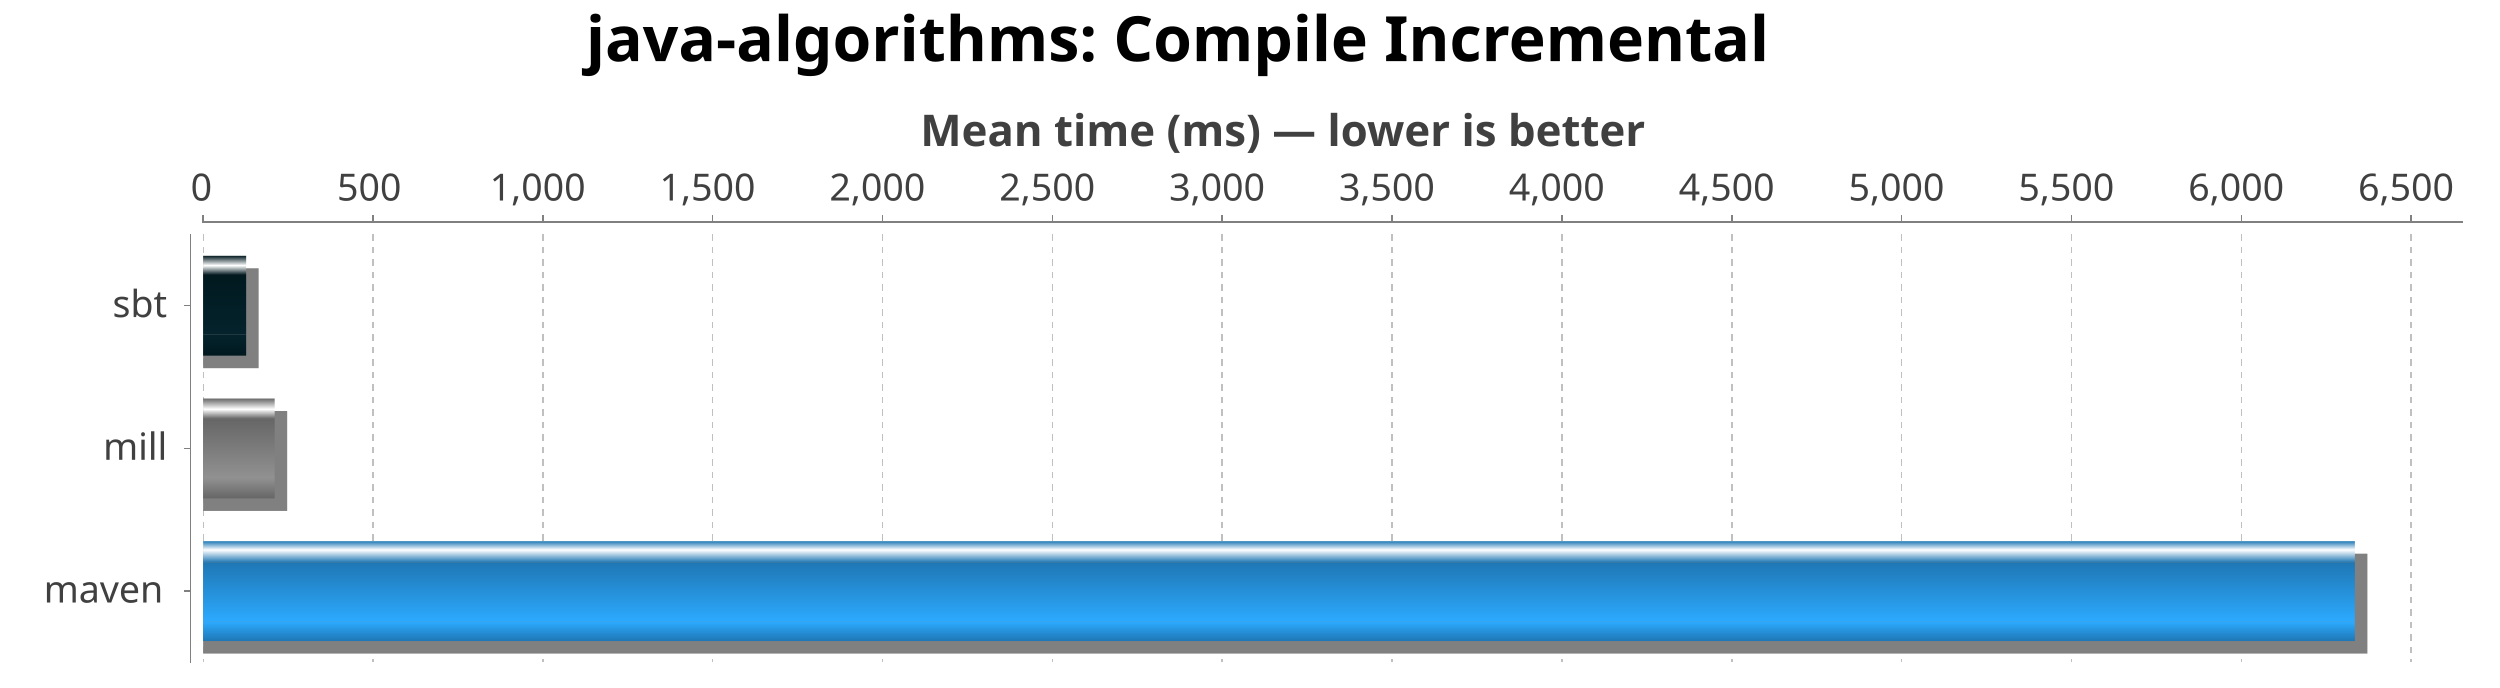
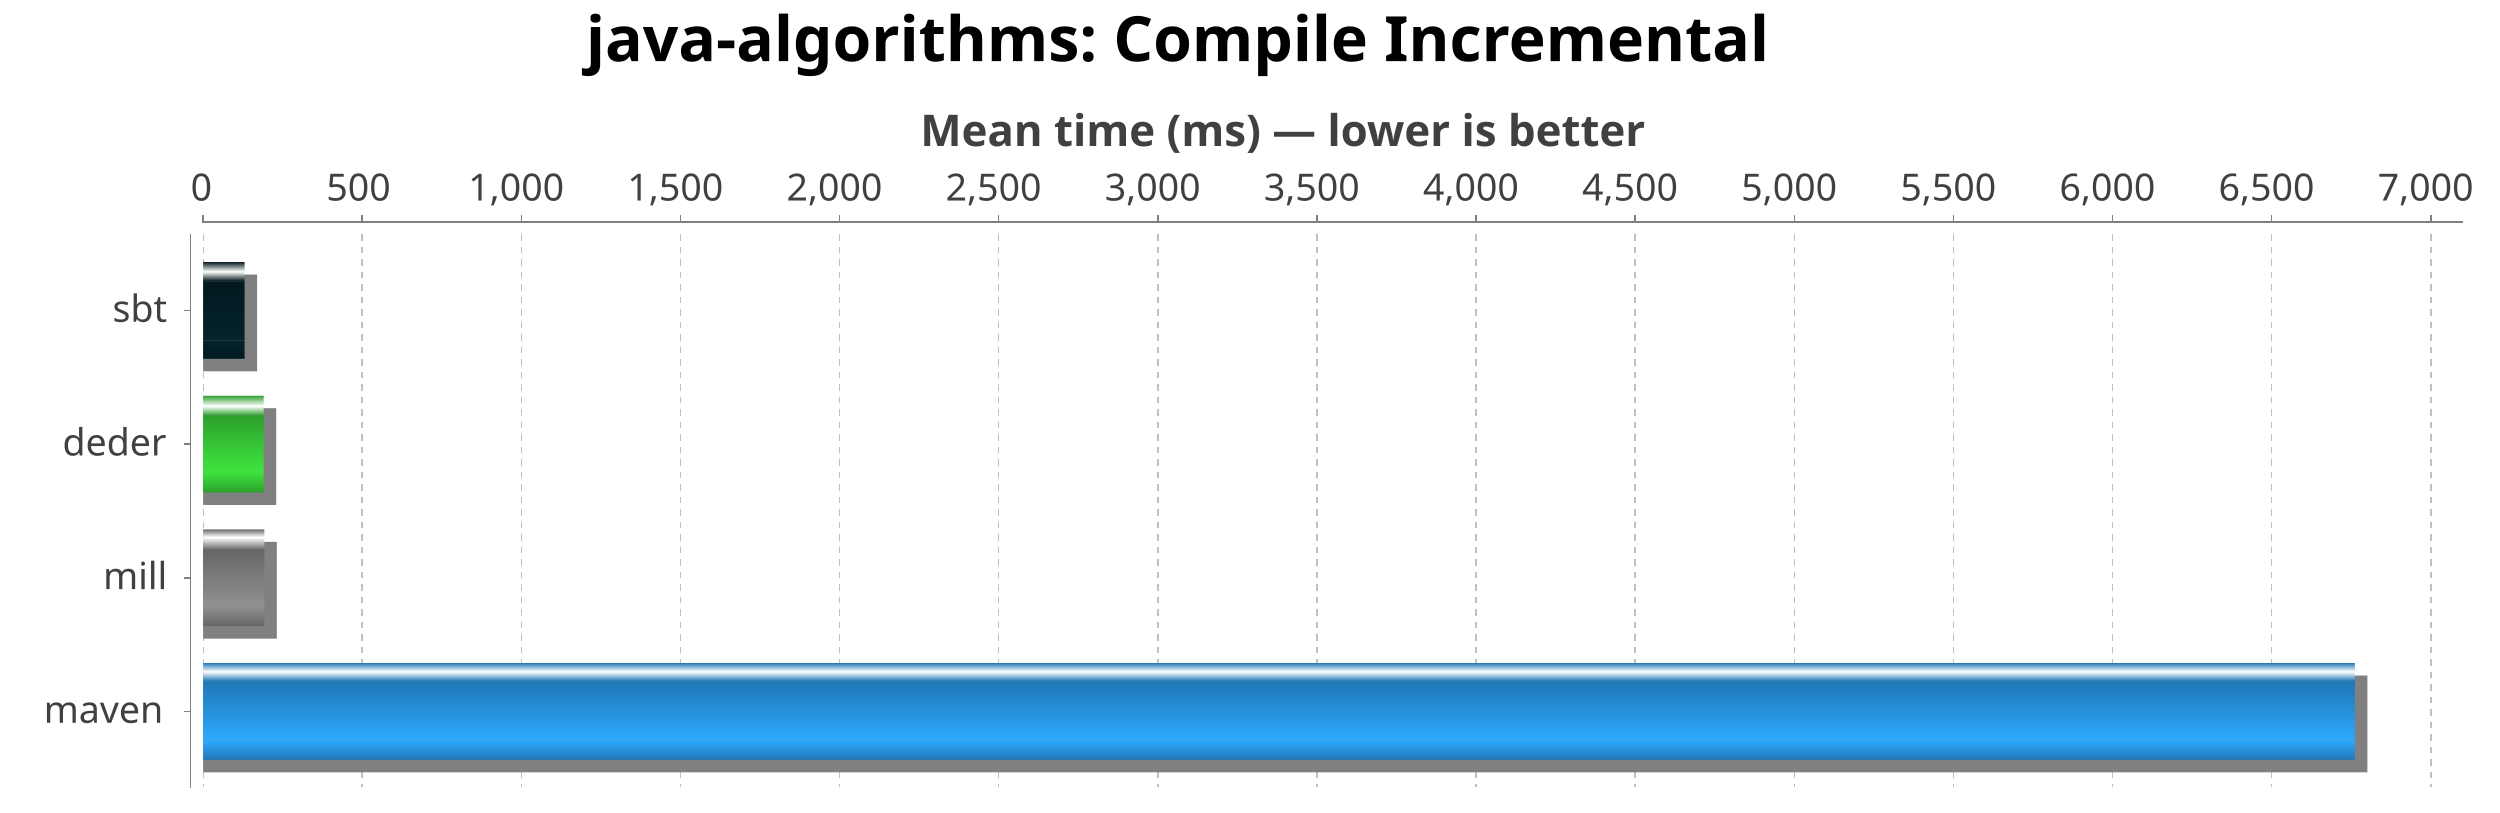
- <svg xmlns="http://www.w3.org/2000/svg" width="800" height="220" text-rendering="auto" shape-rendering="auto">
+ <svg xmlns="http://www.w3.org/2000/svg" width="800" height="260" text-rendering="auto" shape-rendering="auto">
  <defs>
-     <linearGradient id="_81291638465gp3" x1="0" y1="107" x2="0" y2="113.82" gradientUnits="userSpaceOnUse">
+     <linearGradient id="_73966689876gp10" x1="0" y1="176" x2="0" y2="194" gradientUnits="userSpaceOnUse">
+       <stop offset="0%" stop-color="rgb(102,102,102)" />
+       <stop offset="100%" stop-color="rgb(145,145,145)" />
+     </linearGradient>
+     <linearGradient id="_73966689876gp3" x1="0" y1="109" x2="0" y2="114.82" gradientUnits="userSpaceOnUse">
      <stop offset="0%" stop-color="rgb(4,35,44)" />
      <stop offset="100%" stop-color="rgb(1,25,31)" />
    </linearGradient>
-     <linearGradient id="_81291638465gp5" x1="0" y1="131" x2="0" y2="134" gradientUnits="userSpaceOnUse">
+     <linearGradient id="_73966689876gp5" x1="0" y1="130" x2="0" y2="133" gradientUnits="userSpaceOnUse">
+       <stop offset="0%" stop-color="rgb(255,255,255)" />
+       <stop offset="100%" stop-color="rgb(44,160,44)" />
+     </linearGradient>
+     <linearGradient id="_73966689876gp14" x1="0" y1="218" x2="0" y2="237" gradientUnits="userSpaceOnUse">
+       <stop offset="0%" stop-color="rgb(31,119,180)" />
+       <stop offset="100%" stop-color="rgb(44,170,255)" />
+     </linearGradient>
+     <linearGradient id="_73966689876gp15" x1="0" y1="237" x2="0" y2="243.15" gradientUnits="userSpaceOnUse">
+       <stop offset="0%" stop-color="rgb(44,170,255)" />
+       <stop offset="100%" stop-color="rgb(31,119,180)" />
+     </linearGradient>
+     <linearGradient id="_73966689876gp2" x1="0" y1="90" x2="0" y2="109" gradientUnits="userSpaceOnUse">
+       <stop offset="0%" stop-color="rgb(1,25,31)" />
+       <stop offset="100%" stop-color="rgb(4,35,44)" />
+     </linearGradient>
+     <linearGradient id="_73966689876gp9" x1="0" y1="172" x2="0" y2="176" gradientUnits="userSpaceOnUse">
      <stop offset="0%" stop-color="rgb(255,255,255)" />
      <stop offset="100%" stop-color="rgb(102,102,102)" />
    </linearGradient>
-     <linearGradient id="_81291638465gp7" x1="0" y1="153" x2="0" y2="159.48" gradientUnits="userSpaceOnUse">
+     <linearGradient id="_73966689876gp12" x1="0" y1="212.18" x2="0" y2="215" gradientUnits="userSpaceOnUse">
+       <stop offset="0%" stop-color="rgb(31,119,180)" />
+       <stop offset="100%" stop-color="rgb(255,255,255)" />
+     </linearGradient>
+     <linearGradient id="_73966689876gp4" x1="0" y1="126.62" x2="0" y2="130" gradientUnits="userSpaceOnUse">
+       <stop offset="0%" stop-color="rgb(44,160,44)" />
+       <stop offset="100%" stop-color="rgb(255,255,255)" />
+     </linearGradient>
+     <linearGradient id="_73966689876gp6" x1="0" y1="133" x2="0" y2="151" gradientUnits="userSpaceOnUse">
+       <stop offset="0%" stop-color="rgb(44,160,44)" />
+       <stop offset="100%" stop-color="rgb(62,228,62)" />
+     </linearGradient>
+     <linearGradient id="_73966689876gp13" x1="0" y1="215" x2="0" y2="218" gradientUnits="userSpaceOnUse">
+       <stop offset="0%" stop-color="rgb(255,255,255)" />
+       <stop offset="100%" stop-color="rgb(31,119,180)" />
+     </linearGradient>
+     <linearGradient id="_73966689876gp1" x1="0" y1="87" x2="0" y2="90" gradientUnits="userSpaceOnUse">
+       <stop offset="0%" stop-color="rgb(255,255,255)" />
+       <stop offset="100%" stop-color="rgb(1,25,31)" />
+     </linearGradient>
+     <linearGradient id="_73966689876gp7" x1="0" y1="151" x2="0" y2="157.6" gradientUnits="userSpaceOnUse">
+       <stop offset="0%" stop-color="rgb(62,228,62)" />
+       <stop offset="100%" stop-color="rgb(44,160,44)" />
+     </linearGradient>
+     <linearGradient id="_73966689876gp8" x1="0" y1="169.4" x2="0" y2="172" gradientUnits="userSpaceOnUse">
+       <stop offset="0%" stop-color="rgb(102,102,102)" />
+       <stop offset="100%" stop-color="rgb(255,255,255)" />
+     </linearGradient>
+     <linearGradient id="_73966689876gp11" x1="0" y1="194" x2="0" y2="200.38" gradientUnits="userSpaceOnUse">
      <stop offset="0%" stop-color="rgb(145,145,145)" />
      <stop offset="100%" stop-color="rgb(102,102,102)" />
    </linearGradient>
-     <linearGradient id="_81291638465gp2" x1="0" y1="88" x2="0" y2="107" gradientUnits="userSpaceOnUse">
-       <stop offset="0%" stop-color="rgb(1,25,31)" />
-       <stop offset="100%" stop-color="rgb(4,35,44)" />
-     </linearGradient>
-     <linearGradient id="_81291638465gp11" x1="0" y1="199" x2="0" y2="205.15" gradientUnits="userSpaceOnUse">
-       <stop offset="0%" stop-color="rgb(44,170,255)" />
-       <stop offset="100%" stop-color="rgb(31,119,180)" />
-     </linearGradient>
-     <linearGradient id="_81291638465gp0" x1="0" y1="81.85" x2="0" y2="85" gradientUnits="userSpaceOnUse">
+     <linearGradient id="_73966689876gp0" x1="0" y1="83.85" x2="0" y2="87" gradientUnits="userSpaceOnUse">
      <stop offset="0%" stop-color="rgb(1,25,31)" />
      <stop offset="100%" stop-color="rgb(255,255,255)" />
    </linearGradient>
-     <linearGradient id="_81291638465gp4" x1="0" y1="127.52" x2="0" y2="131" gradientUnits="userSpaceOnUse">
-       <stop offset="0%" stop-color="rgb(102,102,102)" />
-       <stop offset="100%" stop-color="rgb(255,255,255)" />
-     </linearGradient>
-     <linearGradient id="_81291638465gp8" x1="0" y1="173.18" x2="0" y2="176" gradientUnits="userSpaceOnUse">
-       <stop offset="0%" stop-color="rgb(31,119,180)" />
-       <stop offset="100%" stop-color="rgb(255,255,255)" />
-     </linearGradient>
-     <linearGradient id="_81291638465gp9" x1="0" y1="176" x2="0" y2="180" gradientUnits="userSpaceOnUse">
-       <stop offset="0%" stop-color="rgb(255,255,255)" />
-       <stop offset="100%" stop-color="rgb(31,119,180)" />
-     </linearGradient>
-     <linearGradient id="_81291638465gp6" x1="0" y1="134" x2="0" y2="153" gradientUnits="userSpaceOnUse">
-       <stop offset="0%" stop-color="rgb(102,102,102)" />
-       <stop offset="100%" stop-color="rgb(145,145,145)" />
-     </linearGradient>
-     <linearGradient id="_81291638465gp1" x1="0" y1="85" x2="0" y2="88" gradientUnits="userSpaceOnUse">
-       <stop offset="0%" stop-color="rgb(255,255,255)" />
-       <stop offset="100%" stop-color="rgb(1,25,31)" />
-     </linearGradient>
-     <linearGradient id="_81291638465gp10" x1="0" y1="180" x2="0" y2="199" gradientUnits="userSpaceOnUse">
-       <stop offset="0%" stop-color="rgb(31,119,180)" />
-       <stop offset="100%" stop-color="rgb(44,170,255)" />
-     </linearGradient>
-     <clipPath id="_81291638465clip-0">
-       <path d="M0,0L0,220L800,220L800,0Z" />
+     <clipPath id="_73966689876clip-0">
+       <path d="M0,0L0,260L800,260L800,0Z" />
    </clipPath>
-     <clipPath id="_81291638465clip-1">
-       <path d="M65,75L65,212L788,212L788,75Z" />
+     <clipPath id="_73966689876clip-1">
+       <path d="M65,75L65,252L788,252L788,75Z" />
    </clipPath>
  </defs>
-   <rect x="0" y="0" width="800" height="220" style="fill:rgb(255,255,255)" clip-path="url(#_81291638465clip-0)" />
+   <rect x="0" y="0" width="800" height="260" style="fill:rgb(255,255,255)" clip-path="url(#_73966689876clip-0)" />
  <g>
-     <text x="187.5" y="19.56" style="fill: rgb(0,0,0); fill-opacity: 1.0; font-family: sans-serif; font-size: 20px; font-weight: bold;" clip-path="url(#_81291638465clip-0)">java-algorithms: Compile Incremental</text>
+     <text x="187.5" y="19.56" style="fill: rgb(0,0,0); fill-opacity: 1.0; font-family: sans-serif; font-size: 20px; font-weight: bold;" clip-path="url(#_73966689876clip-0)">java-algorithms: Compile Incremental</text>
  </g>
-   <rect x="65" y="75" width="723" height="137" style="fill:rgb(255,255,255)" clip-path="url(#_81291638465clip-0)" />
-   <line x1="65" y1="71" x2="788" y2="71" style="stroke-width:0.5;stroke:rgb(128,128,128);stroke-opacity:1.0;stroke-linecap:square;stroke-miterlimit:10;shape-rendering:crispEdges" clip-path="url(#_81291638465clip-0)" />
+   <rect x="65" y="75" width="723" height="177" style="fill:rgb(255,255,255)" clip-path="url(#_73966689876clip-0)" />
+   <line x1="65" y1="71" x2="788" y2="71" style="stroke-width:0.5;stroke:rgb(128,128,128);stroke-opacity:1.0;stroke-linecap:square;stroke-miterlimit:10;shape-rendering:crispEdges" clip-path="url(#_73966689876clip-0)" />
  <g>
-     <text x="61" y="64.17" style="fill: rgb(64,64,64); fill-opacity: 1.0; font-family: sans-serif; font-size: 12px;" clip-path="url(#_81291638465clip-0)">0</text>
+     <text x="61" y="64.17" style="fill: rgb(64,64,64); fill-opacity: 1.0; font-family: sans-serif; font-size: 12px;" clip-path="url(#_73966689876clip-0)">0</text>
  </g>
-   <line x1="65" y1="69" x2="65" y2="71" style="stroke-width:0.5;stroke:rgb(128,128,128);stroke-opacity:1.0;stroke-linecap:square;stroke-miterlimit:10;shape-rendering:crispEdges" clip-path="url(#_81291638465clip-0)" />
+   <line x1="65" y1="69" x2="65" y2="71" style="stroke-width:0.5;stroke:rgb(128,128,128);stroke-opacity:1.0;stroke-linecap:square;stroke-miterlimit:10;shape-rendering:crispEdges" clip-path="url(#_73966689876clip-0)" />
  <g>
-     <text x="107.85" y="64.17" style="fill: rgb(64,64,64); fill-opacity: 1.0; font-family: sans-serif; font-size: 12px;" clip-path="url(#_81291638465clip-0)">500</text>
+     <text x="104.42" y="64.17" style="fill: rgb(64,64,64); fill-opacity: 1.0; font-family: sans-serif; font-size: 12px;" clip-path="url(#_73966689876clip-0)">500</text>
  </g>
-   <line x1="119.35" y1="69" x2="119.35" y2="71" style="stroke-width:0.5;stroke:rgb(128,128,128);stroke-opacity:1.0;stroke-linecap:square;stroke-miterlimit:10;shape-rendering:crispEdges" clip-path="url(#_81291638465clip-0)" />
+   <line x1="115.92" y1="69" x2="115.92" y2="71" style="stroke-width:0.5;stroke:rgb(128,128,128);stroke-opacity:1.0;stroke-linecap:square;stroke-miterlimit:10;shape-rendering:crispEdges" clip-path="url(#_73966689876clip-0)" />
  <g>
-     <text x="156.71" y="64.17" style="fill: rgb(64,64,64); fill-opacity: 1.0; font-family: sans-serif; font-size: 12px;" clip-path="url(#_81291638465clip-0)">1,000</text>
+     <text x="149.84" y="64.17" style="fill: rgb(64,64,64); fill-opacity: 1.0; font-family: sans-serif; font-size: 12px;" clip-path="url(#_73966689876clip-0)">1,000</text>
  </g>
-   <line x1="173.71" y1="69" x2="173.71" y2="71" style="stroke-width:0.5;stroke:rgb(128,128,128);stroke-opacity:1.0;stroke-linecap:square;stroke-miterlimit:10;shape-rendering:crispEdges" clip-path="url(#_81291638465clip-0)" />
+   <line x1="166.84" y1="69" x2="166.84" y2="71" style="stroke-width:0.5;stroke:rgb(128,128,128);stroke-opacity:1.0;stroke-linecap:square;stroke-miterlimit:10;shape-rendering:crispEdges" clip-path="url(#_73966689876clip-0)" />
  <g>
-     <text x="211.06" y="64.17" style="fill: rgb(64,64,64); fill-opacity: 1.0; font-family: sans-serif; font-size: 12px;" clip-path="url(#_81291638465clip-0)">1,500</text>
+     <text x="200.76" y="64.17" style="fill: rgb(64,64,64); fill-opacity: 1.0; font-family: sans-serif; font-size: 12px;" clip-path="url(#_73966689876clip-0)">1,500</text>
  </g>
-   <line x1="228.06" y1="69" x2="228.06" y2="71" style="stroke-width:0.5;stroke:rgb(128,128,128);stroke-opacity:1.0;stroke-linecap:square;stroke-miterlimit:10;shape-rendering:crispEdges" clip-path="url(#_81291638465clip-0)" />
+   <line x1="217.76" y1="69" x2="217.76" y2="71" style="stroke-width:0.5;stroke:rgb(128,128,128);stroke-opacity:1.0;stroke-linecap:square;stroke-miterlimit:10;shape-rendering:crispEdges" clip-path="url(#_73966689876clip-0)" />
  <g>
-     <text x="265.41" y="64.17" style="fill: rgb(64,64,64); fill-opacity: 1.0; font-family: sans-serif; font-size: 12px;" clip-path="url(#_81291638465clip-0)">2,000</text>
+     <text x="251.68" y="64.17" style="fill: rgb(64,64,64); fill-opacity: 1.0; font-family: sans-serif; font-size: 12px;" clip-path="url(#_73966689876clip-0)">2,000</text>
  </g>
-   <line x1="282.41" y1="69" x2="282.41" y2="71" style="stroke-width:0.5;stroke:rgb(128,128,128);stroke-opacity:1.0;stroke-linecap:square;stroke-miterlimit:10;shape-rendering:crispEdges" clip-path="url(#_81291638465clip-0)" />
+   <line x1="268.68" y1="69" x2="268.68" y2="71" style="stroke-width:0.5;stroke:rgb(128,128,128);stroke-opacity:1.0;stroke-linecap:square;stroke-miterlimit:10;shape-rendering:crispEdges" clip-path="url(#_73966689876clip-0)" />
  <g>
-     <text x="319.77" y="64.17" style="fill: rgb(64,64,64); fill-opacity: 1.0; font-family: sans-serif; font-size: 12px;" clip-path="url(#_81291638465clip-0)">2,500</text>
+     <text x="302.59" y="64.17" style="fill: rgb(64,64,64); fill-opacity: 1.0; font-family: sans-serif; font-size: 12px;" clip-path="url(#_73966689876clip-0)">2,500</text>
  </g>
-   <line x1="336.77" y1="69" x2="336.77" y2="71" style="stroke-width:0.5;stroke:rgb(128,128,128);stroke-opacity:1.0;stroke-linecap:square;stroke-miterlimit:10;shape-rendering:crispEdges" clip-path="url(#_81291638465clip-0)" />
+   <line x1="319.59" y1="69" x2="319.59" y2="71" style="stroke-width:0.5;stroke:rgb(128,128,128);stroke-opacity:1.0;stroke-linecap:square;stroke-miterlimit:10;shape-rendering:crispEdges" clip-path="url(#_73966689876clip-0)" />
  <g>
-     <text x="374.12" y="64.17" style="fill: rgb(64,64,64); fill-opacity: 1.0; font-family: sans-serif; font-size: 12px;" clip-path="url(#_81291638465clip-0)">3,000</text>
+     <text x="353.51" y="64.17" style="fill: rgb(64,64,64); fill-opacity: 1.0; font-family: sans-serif; font-size: 12px;" clip-path="url(#_73966689876clip-0)">3,000</text>
  </g>
-   <line x1="391.12" y1="69" x2="391.12" y2="71" style="stroke-width:0.5;stroke:rgb(128,128,128);stroke-opacity:1.0;stroke-linecap:square;stroke-miterlimit:10;shape-rendering:crispEdges" clip-path="url(#_81291638465clip-0)" />
+   <line x1="370.51" y1="69" x2="370.51" y2="71" style="stroke-width:0.5;stroke:rgb(128,128,128);stroke-opacity:1.0;stroke-linecap:square;stroke-miterlimit:10;shape-rendering:crispEdges" clip-path="url(#_73966689876clip-0)" />
  <g>
-     <text x="428.47" y="64.17" style="fill: rgb(64,64,64); fill-opacity: 1.0; font-family: sans-serif; font-size: 12px;" clip-path="url(#_81291638465clip-0)">3,500</text>
+     <text x="404.43" y="64.17" style="fill: rgb(64,64,64); fill-opacity: 1.0; font-family: sans-serif; font-size: 12px;" clip-path="url(#_73966689876clip-0)">3,500</text>
  </g>
-   <line x1="445.47" y1="69" x2="445.47" y2="71" style="stroke-width:0.5;stroke:rgb(128,128,128);stroke-opacity:1.0;stroke-linecap:square;stroke-miterlimit:10;shape-rendering:crispEdges" clip-path="url(#_81291638465clip-0)" />
+   <line x1="421.43" y1="69" x2="421.43" y2="71" style="stroke-width:0.5;stroke:rgb(128,128,128);stroke-opacity:1.0;stroke-linecap:square;stroke-miterlimit:10;shape-rendering:crispEdges" clip-path="url(#_73966689876clip-0)" />
  <g>
-     <text x="482.83" y="64.17" style="fill: rgb(64,64,64); fill-opacity: 1.0; font-family: sans-serif; font-size: 12px;" clip-path="url(#_81291638465clip-0)">4,000</text>
+     <text x="455.35" y="64.17" style="fill: rgb(64,64,64); fill-opacity: 1.0; font-family: sans-serif; font-size: 12px;" clip-path="url(#_73966689876clip-0)">4,000</text>
  </g>
-   <line x1="499.83" y1="69" x2="499.83" y2="71" style="stroke-width:0.5;stroke:rgb(128,128,128);stroke-opacity:1.0;stroke-linecap:square;stroke-miterlimit:10;shape-rendering:crispEdges" clip-path="url(#_81291638465clip-0)" />
+   <line x1="472.35" y1="69" x2="472.35" y2="71" style="stroke-width:0.5;stroke:rgb(128,128,128);stroke-opacity:1.0;stroke-linecap:square;stroke-miterlimit:10;shape-rendering:crispEdges" clip-path="url(#_73966689876clip-0)" />
  <g>
-     <text x="537.18" y="64.17" style="fill: rgb(64,64,64); fill-opacity: 1.0; font-family: sans-serif; font-size: 12px;" clip-path="url(#_81291638465clip-0)">4,500</text>
+     <text x="506.27" y="64.17" style="fill: rgb(64,64,64); fill-opacity: 1.0; font-family: sans-serif; font-size: 12px;" clip-path="url(#_73966689876clip-0)">4,500</text>
  </g>
-   <line x1="554.18" y1="69" x2="554.18" y2="71" style="stroke-width:0.5;stroke:rgb(128,128,128);stroke-opacity:1.0;stroke-linecap:square;stroke-miterlimit:10;shape-rendering:crispEdges" clip-path="url(#_81291638465clip-0)" />
+   <line x1="523.27" y1="69" x2="523.27" y2="71" style="stroke-width:0.5;stroke:rgb(128,128,128);stroke-opacity:1.0;stroke-linecap:square;stroke-miterlimit:10;shape-rendering:crispEdges" clip-path="url(#_73966689876clip-0)" />
  <g>
-     <text x="591.53" y="64.17" style="fill: rgb(64,64,64); fill-opacity: 1.0; font-family: sans-serif; font-size: 12px;" clip-path="url(#_81291638465clip-0)">5,000</text>
+     <text x="557.19" y="64.17" style="fill: rgb(64,64,64); fill-opacity: 1.0; font-family: sans-serif; font-size: 12px;" clip-path="url(#_73966689876clip-0)">5,000</text>
  </g>
-   <line x1="608.53" y1="69" x2="608.53" y2="71" style="stroke-width:0.5;stroke:rgb(128,128,128);stroke-opacity:1.0;stroke-linecap:square;stroke-miterlimit:10;shape-rendering:crispEdges" clip-path="url(#_81291638465clip-0)" />
+   <line x1="574.19" y1="69" x2="574.19" y2="71" style="stroke-width:0.5;stroke:rgb(128,128,128);stroke-opacity:1.0;stroke-linecap:square;stroke-miterlimit:10;shape-rendering:crispEdges" clip-path="url(#_73966689876clip-0)" />
  <g>
-     <text x="645.89" y="64.17" style="fill: rgb(64,64,64); fill-opacity: 1.0; font-family: sans-serif; font-size: 12px;" clip-path="url(#_81291638465clip-0)">5,500</text>
+     <text x="608.11" y="64.17" style="fill: rgb(64,64,64); fill-opacity: 1.0; font-family: sans-serif; font-size: 12px;" clip-path="url(#_73966689876clip-0)">5,500</text>
  </g>
-   <line x1="662.89" y1="69" x2="662.89" y2="71" style="stroke-width:0.5;stroke:rgb(128,128,128);stroke-opacity:1.0;stroke-linecap:square;stroke-miterlimit:10;shape-rendering:crispEdges" clip-path="url(#_81291638465clip-0)" />
+   <line x1="625.11" y1="69" x2="625.11" y2="71" style="stroke-width:0.5;stroke:rgb(128,128,128);stroke-opacity:1.0;stroke-linecap:square;stroke-miterlimit:10;shape-rendering:crispEdges" clip-path="url(#_73966689876clip-0)" />
  <g>
-     <text x="700.24" y="64.17" style="fill: rgb(64,64,64); fill-opacity: 1.0; font-family: sans-serif; font-size: 12px;" clip-path="url(#_81291638465clip-0)">6,000</text>
+     <text x="659.03" y="64.17" style="fill: rgb(64,64,64); fill-opacity: 1.0; font-family: sans-serif; font-size: 12px;" clip-path="url(#_73966689876clip-0)">6,000</text>
  </g>
-   <line x1="717.24" y1="69" x2="717.24" y2="71" style="stroke-width:0.5;stroke:rgb(128,128,128);stroke-opacity:1.0;stroke-linecap:square;stroke-miterlimit:10;shape-rendering:crispEdges" clip-path="url(#_81291638465clip-0)" />
+   <line x1="676.03" y1="69" x2="676.03" y2="71" style="stroke-width:0.5;stroke:rgb(128,128,128);stroke-opacity:1.0;stroke-linecap:square;stroke-miterlimit:10;shape-rendering:crispEdges" clip-path="url(#_73966689876clip-0)" />
  <g>
-     <text x="754.59" y="64.17" style="fill: rgb(64,64,64); fill-opacity: 1.0; font-family: sans-serif; font-size: 12px;" clip-path="url(#_81291638465clip-0)">6,500</text>
+     <text x="709.94" y="64.17" style="fill: rgb(64,64,64); fill-opacity: 1.0; font-family: sans-serif; font-size: 12px;" clip-path="url(#_73966689876clip-0)">6,500</text>
  </g>
-   <line x1="771.59" y1="69" x2="771.59" y2="71" style="stroke-width:0.5;stroke:rgb(128,128,128);stroke-opacity:1.0;stroke-linecap:square;stroke-miterlimit:10;shape-rendering:crispEdges" clip-path="url(#_81291638465clip-0)" />
+   <line x1="726.94" y1="69" x2="726.94" y2="71" style="stroke-width:0.5;stroke:rgb(128,128,128);stroke-opacity:1.0;stroke-linecap:square;stroke-miterlimit:10;shape-rendering:crispEdges" clip-path="url(#_73966689876clip-0)" />
  <g>
-     <text x="294.5" y="46.73" style="fill: rgb(64,64,64); fill-opacity: 1.0; font-family: sans-serif; font-size: 14px; font-weight: bold;" clip-path="url(#_81291638465clip-0)">Mean time (ms) — lower is better</text>
+     <text x="760.86" y="64.17" style="fill: rgb(64,64,64); fill-opacity: 1.0; font-family: sans-serif; font-size: 12px;" clip-path="url(#_73966689876clip-0)">7,000</text>
  </g>
-   <line x1="61" y1="75" x2="61" y2="212" style="stroke-width:0.5;stroke:rgb(128,128,128);stroke-opacity:1.0;stroke-linecap:square;stroke-miterlimit:10;shape-rendering:crispEdges" clip-path="url(#_81291638465clip-0)" />
-   <line x1="61" y1="97.83" x2="61" y2="97.83" style="stroke-width:0.5;stroke:rgb(128,128,128);stroke-opacity:1.0;stroke-linecap:square;stroke-miterlimit:10;shape-rendering:crispEdges" clip-path="url(#_81291638465clip-0)" />
-   <line x1="61" y1="97.83" x2="59" y2="97.83" style="stroke-width:0.5;stroke:rgb(128,128,128);stroke-opacity:1.0;stroke-linecap:square;stroke-miterlimit:10;shape-rendering:crispEdges" clip-path="url(#_81291638465clip-0)" />
-   <line x1="61" y1="143.5" x2="61" y2="143.5" style="stroke-width:0.5;stroke:rgb(128,128,128);stroke-opacity:1.0;stroke-linecap:square;stroke-miterlimit:10;shape-rendering:crispEdges" clip-path="url(#_81291638465clip-0)" />
-   <line x1="61" y1="143.5" x2="59" y2="143.5" style="stroke-width:0.5;stroke:rgb(128,128,128);stroke-opacity:1.0;stroke-linecap:square;stroke-miterlimit:10;shape-rendering:crispEdges" clip-path="url(#_81291638465clip-0)" />
-   <line x1="61" y1="189.17" x2="61" y2="189.17" style="stroke-width:0.5;stroke:rgb(128,128,128);stroke-opacity:1.0;stroke-linecap:square;stroke-miterlimit:10;shape-rendering:crispEdges" clip-path="url(#_81291638465clip-0)" />
-   <line x1="61" y1="189.17" x2="59" y2="189.17" style="stroke-width:0.5;stroke:rgb(128,128,128);stroke-opacity:1.0;stroke-linecap:square;stroke-miterlimit:10;shape-rendering:crispEdges" clip-path="url(#_81291638465clip-0)" />
+   <line x1="777.86" y1="69" x2="777.86" y2="71" style="stroke-width:0.5;stroke:rgb(128,128,128);stroke-opacity:1.0;stroke-linecap:square;stroke-miterlimit:10;shape-rendering:crispEdges" clip-path="url(#_73966689876clip-0)" />
  <g>
-     <text x="36" y="101.47" style="fill: rgb(64,64,64); fill-opacity: 1.0; font-family: sans-serif; font-size: 12px;" clip-path="url(#_81291638465clip-0)">sbt</text>
+     <text x="294.5" y="46.73" style="fill: rgb(64,64,64); fill-opacity: 1.0; font-family: sans-serif; font-size: 14px; font-weight: bold;" clip-path="url(#_73966689876clip-0)">Mean time (ms) — lower is better</text>
+   </g>
+   <line x1="61" y1="75" x2="61" y2="252" style="stroke-width:0.5;stroke:rgb(128,128,128);stroke-opacity:1.0;stroke-linecap:square;stroke-miterlimit:10;shape-rendering:crispEdges" clip-path="url(#_73966689876clip-0)" />
+   <line x1="61" y1="99.34" x2="61" y2="99.34" style="stroke-width:0.5;stroke:rgb(128,128,128);stroke-opacity:1.0;stroke-linecap:square;stroke-miterlimit:10;shape-rendering:crispEdges" clip-path="url(#_73966689876clip-0)" />
+   <line x1="61" y1="99.34" x2="59" y2="99.34" style="stroke-width:0.5;stroke:rgb(128,128,128);stroke-opacity:1.0;stroke-linecap:square;stroke-miterlimit:10;shape-rendering:crispEdges" clip-path="url(#_73966689876clip-0)" />
+   <line x1="61" y1="142.11" x2="61" y2="142.11" style="stroke-width:0.5;stroke:rgb(128,128,128);stroke-opacity:1.0;stroke-linecap:square;stroke-miterlimit:10;shape-rendering:crispEdges" clip-path="url(#_73966689876clip-0)" />
+   <line x1="61" y1="142.11" x2="59" y2="142.11" style="stroke-width:0.5;stroke:rgb(128,128,128);stroke-opacity:1.0;stroke-linecap:square;stroke-miterlimit:10;shape-rendering:crispEdges" clip-path="url(#_73966689876clip-0)" />
+   <line x1="61" y1="184.89" x2="61" y2="184.89" style="stroke-width:0.5;stroke:rgb(128,128,128);stroke-opacity:1.0;stroke-linecap:square;stroke-miterlimit:10;shape-rendering:crispEdges" clip-path="url(#_73966689876clip-0)" />
+   <line x1="61" y1="184.89" x2="59" y2="184.89" style="stroke-width:0.5;stroke:rgb(128,128,128);stroke-opacity:1.0;stroke-linecap:square;stroke-miterlimit:10;shape-rendering:crispEdges" clip-path="url(#_73966689876clip-0)" />
+   <line x1="61" y1="227.66" x2="61" y2="227.66" style="stroke-width:0.5;stroke:rgb(128,128,128);stroke-opacity:1.0;stroke-linecap:square;stroke-miterlimit:10;shape-rendering:crispEdges" clip-path="url(#_73966689876clip-0)" />
+   <line x1="61" y1="227.66" x2="59" y2="227.66" style="stroke-width:0.5;stroke:rgb(128,128,128);stroke-opacity:1.0;stroke-linecap:square;stroke-miterlimit:10;shape-rendering:crispEdges" clip-path="url(#_73966689876clip-0)" />
+   <g>
+     <text x="36" y="102.98" style="fill: rgb(64,64,64); fill-opacity: 1.0; font-family: sans-serif; font-size: 12px;" clip-path="url(#_73966689876clip-0)">sbt</text>
  </g>
  <g>
-     <text x="33" y="147.14" style="fill: rgb(64,64,64); fill-opacity: 1.0; font-family: sans-serif; font-size: 12px;" clip-path="url(#_81291638465clip-0)">mill</text>
+     <text x="20" y="145.75" style="fill: rgb(64,64,64); fill-opacity: 1.0; font-family: sans-serif; font-size: 12px;" clip-path="url(#_73966689876clip-0)">deder</text>
  </g>
  <g>
-     <text x="14" y="192.81" style="fill: rgb(64,64,64); fill-opacity: 1.0; font-family: sans-serif; font-size: 12px;" clip-path="url(#_81291638465clip-0)">maven</text>
+     <text x="33" y="188.53" style="fill: rgb(64,64,64); fill-opacity: 1.0; font-family: sans-serif; font-size: 12px;" clip-path="url(#_73966689876clip-0)">mill</text>
  </g>
-   <line x1="65" y1="75" x2="65" y2="212" style="stroke-width:0.5;stroke:rgb(192,192,192);stroke-opacity:1.0;stroke-linejoin:bevel;stroke-miterlimit:0;stroke-dasharray:2.0,2.0;shape-rendering:crispEdges" clip-path="url(#_81291638465clip-1)" />
-   <line x1="119.35" y1="75" x2="119.35" y2="212" style="stroke-width:0.5;stroke:rgb(192,192,192);stroke-opacity:1.0;stroke-linejoin:bevel;stroke-miterlimit:0;stroke-dasharray:2.0,2.0;shape-rendering:crispEdges" clip-path="url(#_81291638465clip-1)" />
-   <line x1="173.71" y1="75" x2="173.71" y2="212" style="stroke-width:0.5;stroke:rgb(192,192,192);stroke-opacity:1.0;stroke-linejoin:bevel;stroke-miterlimit:0;stroke-dasharray:2.0,2.0;shape-rendering:crispEdges" clip-path="url(#_81291638465clip-1)" />
-   <line x1="228.06" y1="75" x2="228.06" y2="212" style="stroke-width:0.5;stroke:rgb(192,192,192);stroke-opacity:1.0;stroke-linejoin:bevel;stroke-miterlimit:0;stroke-dasharray:2.0,2.0;shape-rendering:crispEdges" clip-path="url(#_81291638465clip-1)" />
-   <line x1="282.41" y1="75" x2="282.41" y2="212" style="stroke-width:0.5;stroke:rgb(192,192,192);stroke-opacity:1.0;stroke-linejoin:bevel;stroke-miterlimit:0;stroke-dasharray:2.0,2.0;shape-rendering:crispEdges" clip-path="url(#_81291638465clip-1)" />
-   <line x1="336.77" y1="75" x2="336.77" y2="212" style="stroke-width:0.5;stroke:rgb(192,192,192);stroke-opacity:1.0;stroke-linejoin:bevel;stroke-miterlimit:0;stroke-dasharray:2.0,2.0;shape-rendering:crispEdges" clip-path="url(#_81291638465clip-1)" />
-   <line x1="391.12" y1="75" x2="391.12" y2="212" style="stroke-width:0.5;stroke:rgb(192,192,192);stroke-opacity:1.0;stroke-linejoin:bevel;stroke-miterlimit:0;stroke-dasharray:2.0,2.0;shape-rendering:crispEdges" clip-path="url(#_81291638465clip-1)" />
-   <line x1="445.47" y1="75" x2="445.47" y2="212" style="stroke-width:0.5;stroke:rgb(192,192,192);stroke-opacity:1.0;stroke-linejoin:bevel;stroke-miterlimit:0;stroke-dasharray:2.0,2.0;shape-rendering:crispEdges" clip-path="url(#_81291638465clip-1)" />
-   <line x1="499.83" y1="75" x2="499.83" y2="212" style="stroke-width:0.5;stroke:rgb(192,192,192);stroke-opacity:1.0;stroke-linejoin:bevel;stroke-miterlimit:0;stroke-dasharray:2.0,2.0;shape-rendering:crispEdges" clip-path="url(#_81291638465clip-1)" />
-   <line x1="554.18" y1="75" x2="554.18" y2="212" style="stroke-width:0.5;stroke:rgb(192,192,192);stroke-opacity:1.0;stroke-linejoin:bevel;stroke-miterlimit:0;stroke-dasharray:2.0,2.0;shape-rendering:crispEdges" clip-path="url(#_81291638465clip-1)" />
-   <line x1="608.53" y1="75" x2="608.53" y2="212" style="stroke-width:0.5;stroke:rgb(192,192,192);stroke-opacity:1.0;stroke-linejoin:bevel;stroke-miterlimit:0;stroke-dasharray:2.0,2.0;shape-rendering:crispEdges" clip-path="url(#_81291638465clip-1)" />
-   <line x1="662.89" y1="75" x2="662.89" y2="212" style="stroke-width:0.5;stroke:rgb(192,192,192);stroke-opacity:1.0;stroke-linejoin:bevel;stroke-miterlimit:0;stroke-dasharray:2.0,2.0;shape-rendering:crispEdges" clip-path="url(#_81291638465clip-1)" />
-   <line x1="717.24" y1="75" x2="717.24" y2="212" style="stroke-width:0.5;stroke:rgb(192,192,192);stroke-opacity:1.0;stroke-linejoin:bevel;stroke-miterlimit:0;stroke-dasharray:2.0,2.0;shape-rendering:crispEdges" clip-path="url(#_81291638465clip-1)" />
-   <line x1="771.59" y1="75" x2="771.59" y2="212" style="stroke-width:0.5;stroke:rgb(192,192,192);stroke-opacity:1.0;stroke-linejoin:bevel;stroke-miterlimit:0;stroke-dasharray:2.0,2.0;shape-rendering:crispEdges" clip-path="url(#_81291638465clip-1)" />
-   <rect x="65" y="85.85" width="17.77" height="31.97" style="fill:rgb(128,128,128)" clip-path="url(#_81291638465clip-1)" />
-   <rect x="65" y="81.85" width="13.77" height="3.15" style="fill:url(#_81291638465gp0)" clip-path="url(#_81291638465clip-1)" />
-   <rect x="65" y="85" width="13.77" height="3" style="fill:url(#_81291638465gp1)" clip-path="url(#_81291638465clip-1)" />
-   <rect x="65" y="88" width="13.77" height="19" style="fill:url(#_81291638465gp2)" clip-path="url(#_81291638465clip-1)" />
-   <rect x="65" y="107" width="13.77" height="6.82" style="fill:url(#_81291638465gp3)" clip-path="url(#_81291638465clip-1)" />
-   <rect x="65" y="131.52" width="26.9" height="31.97" style="fill:rgb(128,128,128)" clip-path="url(#_81291638465clip-1)" />
-   <rect x="65" y="127.52" width="22.9" height="3.48" style="fill:url(#_81291638465gp4)" clip-path="url(#_81291638465clip-1)" />
-   <rect x="65" y="131" width="22.9" height="3" style="fill:url(#_81291638465gp5)" clip-path="url(#_81291638465clip-1)" />
-   <rect x="65" y="134" width="22.9" height="19" style="fill:url(#_81291638465gp6)" clip-path="url(#_81291638465clip-1)" />
-   <rect x="65" y="153" width="22.9" height="6.48" style="fill:url(#_81291638465gp7)" clip-path="url(#_81291638465clip-1)" />
-   <rect x="65" y="177.18" width="692.57" height="31.97" style="fill:rgb(128,128,128)" clip-path="url(#_81291638465clip-1)" />
-   <rect x="65" y="173.18" width="688.57" height="2.82" style="fill:url(#_81291638465gp8)" clip-path="url(#_81291638465clip-1)" />
-   <rect x="65" y="176" width="688.57" height="4" style="fill:url(#_81291638465gp9)" clip-path="url(#_81291638465clip-1)" />
-   <rect x="65" y="180" width="688.57" height="19" style="fill:url(#_81291638465gp10)" clip-path="url(#_81291638465clip-1)" />
-   <rect x="65" y="199" width="688.57" height="6.15" style="fill:url(#_81291638465gp11)" clip-path="url(#_81291638465clip-1)" />
+   <g>
+     <text x="14" y="231.3" style="fill: rgb(64,64,64); fill-opacity: 1.0; font-family: sans-serif; font-size: 12px;" clip-path="url(#_73966689876clip-0)">maven</text>
+   </g>
+   <line x1="65" y1="75" x2="65" y2="252" style="stroke-width:0.5;stroke:rgb(192,192,192);stroke-opacity:1.0;stroke-linejoin:bevel;stroke-miterlimit:0;stroke-dasharray:2.0,2.0;shape-rendering:crispEdges" clip-path="url(#_73966689876clip-1)" />
+   <line x1="115.92" y1="75" x2="115.92" y2="252" style="stroke-width:0.5;stroke:rgb(192,192,192);stroke-opacity:1.0;stroke-linejoin:bevel;stroke-miterlimit:0;stroke-dasharray:2.0,2.0;shape-rendering:crispEdges" clip-path="url(#_73966689876clip-1)" />
+   <line x1="166.84" y1="75" x2="166.84" y2="252" style="stroke-width:0.5;stroke:rgb(192,192,192);stroke-opacity:1.0;stroke-linejoin:bevel;stroke-miterlimit:0;stroke-dasharray:2.0,2.0;shape-rendering:crispEdges" clip-path="url(#_73966689876clip-1)" />
+   <line x1="217.76" y1="75" x2="217.76" y2="252" style="stroke-width:0.5;stroke:rgb(192,192,192);stroke-opacity:1.0;stroke-linejoin:bevel;stroke-miterlimit:0;stroke-dasharray:2.0,2.0;shape-rendering:crispEdges" clip-path="url(#_73966689876clip-1)" />
+   <line x1="268.68" y1="75" x2="268.68" y2="252" style="stroke-width:0.5;stroke:rgb(192,192,192);stroke-opacity:1.0;stroke-linejoin:bevel;stroke-miterlimit:0;stroke-dasharray:2.0,2.0;shape-rendering:crispEdges" clip-path="url(#_73966689876clip-1)" />
+   <line x1="319.59" y1="75" x2="319.59" y2="252" style="stroke-width:0.5;stroke:rgb(192,192,192);stroke-opacity:1.0;stroke-linejoin:bevel;stroke-miterlimit:0;stroke-dasharray:2.0,2.0;shape-rendering:crispEdges" clip-path="url(#_73966689876clip-1)" />
+   <line x1="370.51" y1="75" x2="370.51" y2="252" style="stroke-width:0.5;stroke:rgb(192,192,192);stroke-opacity:1.0;stroke-linejoin:bevel;stroke-miterlimit:0;stroke-dasharray:2.0,2.0;shape-rendering:crispEdges" clip-path="url(#_73966689876clip-1)" />
+   <line x1="421.43" y1="75" x2="421.43" y2="252" style="stroke-width:0.5;stroke:rgb(192,192,192);stroke-opacity:1.0;stroke-linejoin:bevel;stroke-miterlimit:0;stroke-dasharray:2.0,2.0;shape-rendering:crispEdges" clip-path="url(#_73966689876clip-1)" />
+   <line x1="472.35" y1="75" x2="472.35" y2="252" style="stroke-width:0.5;stroke:rgb(192,192,192);stroke-opacity:1.0;stroke-linejoin:bevel;stroke-miterlimit:0;stroke-dasharray:2.0,2.0;shape-rendering:crispEdges" clip-path="url(#_73966689876clip-1)" />
+   <line x1="523.27" y1="75" x2="523.27" y2="252" style="stroke-width:0.5;stroke:rgb(192,192,192);stroke-opacity:1.0;stroke-linejoin:bevel;stroke-miterlimit:0;stroke-dasharray:2.0,2.0;shape-rendering:crispEdges" clip-path="url(#_73966689876clip-1)" />
+   <line x1="574.19" y1="75" x2="574.19" y2="252" style="stroke-width:0.5;stroke:rgb(192,192,192);stroke-opacity:1.0;stroke-linejoin:bevel;stroke-miterlimit:0;stroke-dasharray:2.0,2.0;shape-rendering:crispEdges" clip-path="url(#_73966689876clip-1)" />
+   <line x1="625.11" y1="75" x2="625.11" y2="252" style="stroke-width:0.5;stroke:rgb(192,192,192);stroke-opacity:1.0;stroke-linejoin:bevel;stroke-miterlimit:0;stroke-dasharray:2.0,2.0;shape-rendering:crispEdges" clip-path="url(#_73966689876clip-1)" />
+   <line x1="676.03" y1="75" x2="676.03" y2="252" style="stroke-width:0.5;stroke:rgb(192,192,192);stroke-opacity:1.0;stroke-linejoin:bevel;stroke-miterlimit:0;stroke-dasharray:2.0,2.0;shape-rendering:crispEdges" clip-path="url(#_73966689876clip-1)" />
+   <line x1="726.94" y1="75" x2="726.94" y2="252" style="stroke-width:0.5;stroke:rgb(192,192,192);stroke-opacity:1.0;stroke-linejoin:bevel;stroke-miterlimit:0;stroke-dasharray:2.0,2.0;shape-rendering:crispEdges" clip-path="url(#_73966689876clip-1)" />
+   <line x1="777.86" y1="75" x2="777.86" y2="252" style="stroke-width:0.5;stroke:rgb(192,192,192);stroke-opacity:1.0;stroke-linejoin:bevel;stroke-miterlimit:0;stroke-dasharray:2.0,2.0;shape-rendering:crispEdges" clip-path="url(#_73966689876clip-1)" />
+   <rect x="65" y="87.85" width="17.27" height="30.97" style="fill:rgb(128,128,128)" clip-path="url(#_73966689876clip-1)" />
+   <rect x="65" y="83.85" width="13.27" height="3.15" style="fill:url(#_73966689876gp0)" clip-path="url(#_73966689876clip-1)" />
+   <rect x="65" y="87" width="13.27" height="3" style="fill:url(#_73966689876gp1)" clip-path="url(#_73966689876clip-1)" />
+   <rect x="65" y="90" width="13.27" height="19" style="fill:url(#_73966689876gp2)" clip-path="url(#_73966689876clip-1)" />
+   <rect x="65" y="109" width="13.27" height="5.82" style="fill:url(#_73966689876gp3)" clip-path="url(#_73966689876clip-1)" />
+   <rect x="65" y="130.62" width="23.38" height="30.98" style="fill:rgb(128,128,128)" clip-path="url(#_73966689876clip-1)" />
+   <rect x="65" y="126.63" width="19.38" height="3.37" style="fill:url(#_73966689876gp4)" clip-path="url(#_73966689876clip-1)" />
+   <rect x="65" y="130" width="19.38" height="3" style="fill:url(#_73966689876gp5)" clip-path="url(#_73966689876clip-1)" />
+   <rect x="65" y="133" width="19.38" height="18" style="fill:url(#_73966689876gp6)" clip-path="url(#_73966689876clip-1)" />
+   <rect x="65" y="151" width="19.38" height="6.6" style="fill:url(#_73966689876gp7)" clip-path="url(#_73966689876clip-1)" />
+   <rect x="65" y="173.4" width="23.59" height="30.97" style="fill:rgb(128,128,128)" clip-path="url(#_73966689876clip-1)" />
+   <rect x="65" y="169.4" width="19.59" height="2.6" style="fill:url(#_73966689876gp8)" clip-path="url(#_73966689876clip-1)" />
+   <rect x="65" y="172" width="19.59" height="4" style="fill:url(#_73966689876gp9)" clip-path="url(#_73966689876clip-1)" />
+   <rect x="65" y="176" width="19.59" height="18" style="fill:url(#_73966689876gp10)" clip-path="url(#_73966689876clip-1)" />
+   <rect x="65" y="194" width="19.59" height="6.37" style="fill:url(#_73966689876gp11)" clip-path="url(#_73966689876clip-1)" />
+   <rect x="65" y="216.17" width="692.57" height="30.97" style="fill:rgb(128,128,128)" clip-path="url(#_73966689876clip-1)" />
+   <rect x="65" y="212.17" width="688.57" height="2.83" style="fill:url(#_73966689876gp12)" clip-path="url(#_73966689876clip-1)" />
+   <rect x="65" y="215" width="688.57" height="3" style="fill:url(#_73966689876gp13)" clip-path="url(#_73966689876clip-1)" />
+   <rect x="65" y="218" width="688.57" height="19" style="fill:url(#_73966689876gp14)" clip-path="url(#_73966689876clip-1)" />
+   <rect x="65" y="237" width="688.57" height="6.15" style="fill:url(#_73966689876gp15)" clip-path="url(#_73966689876clip-1)" />
</svg>
